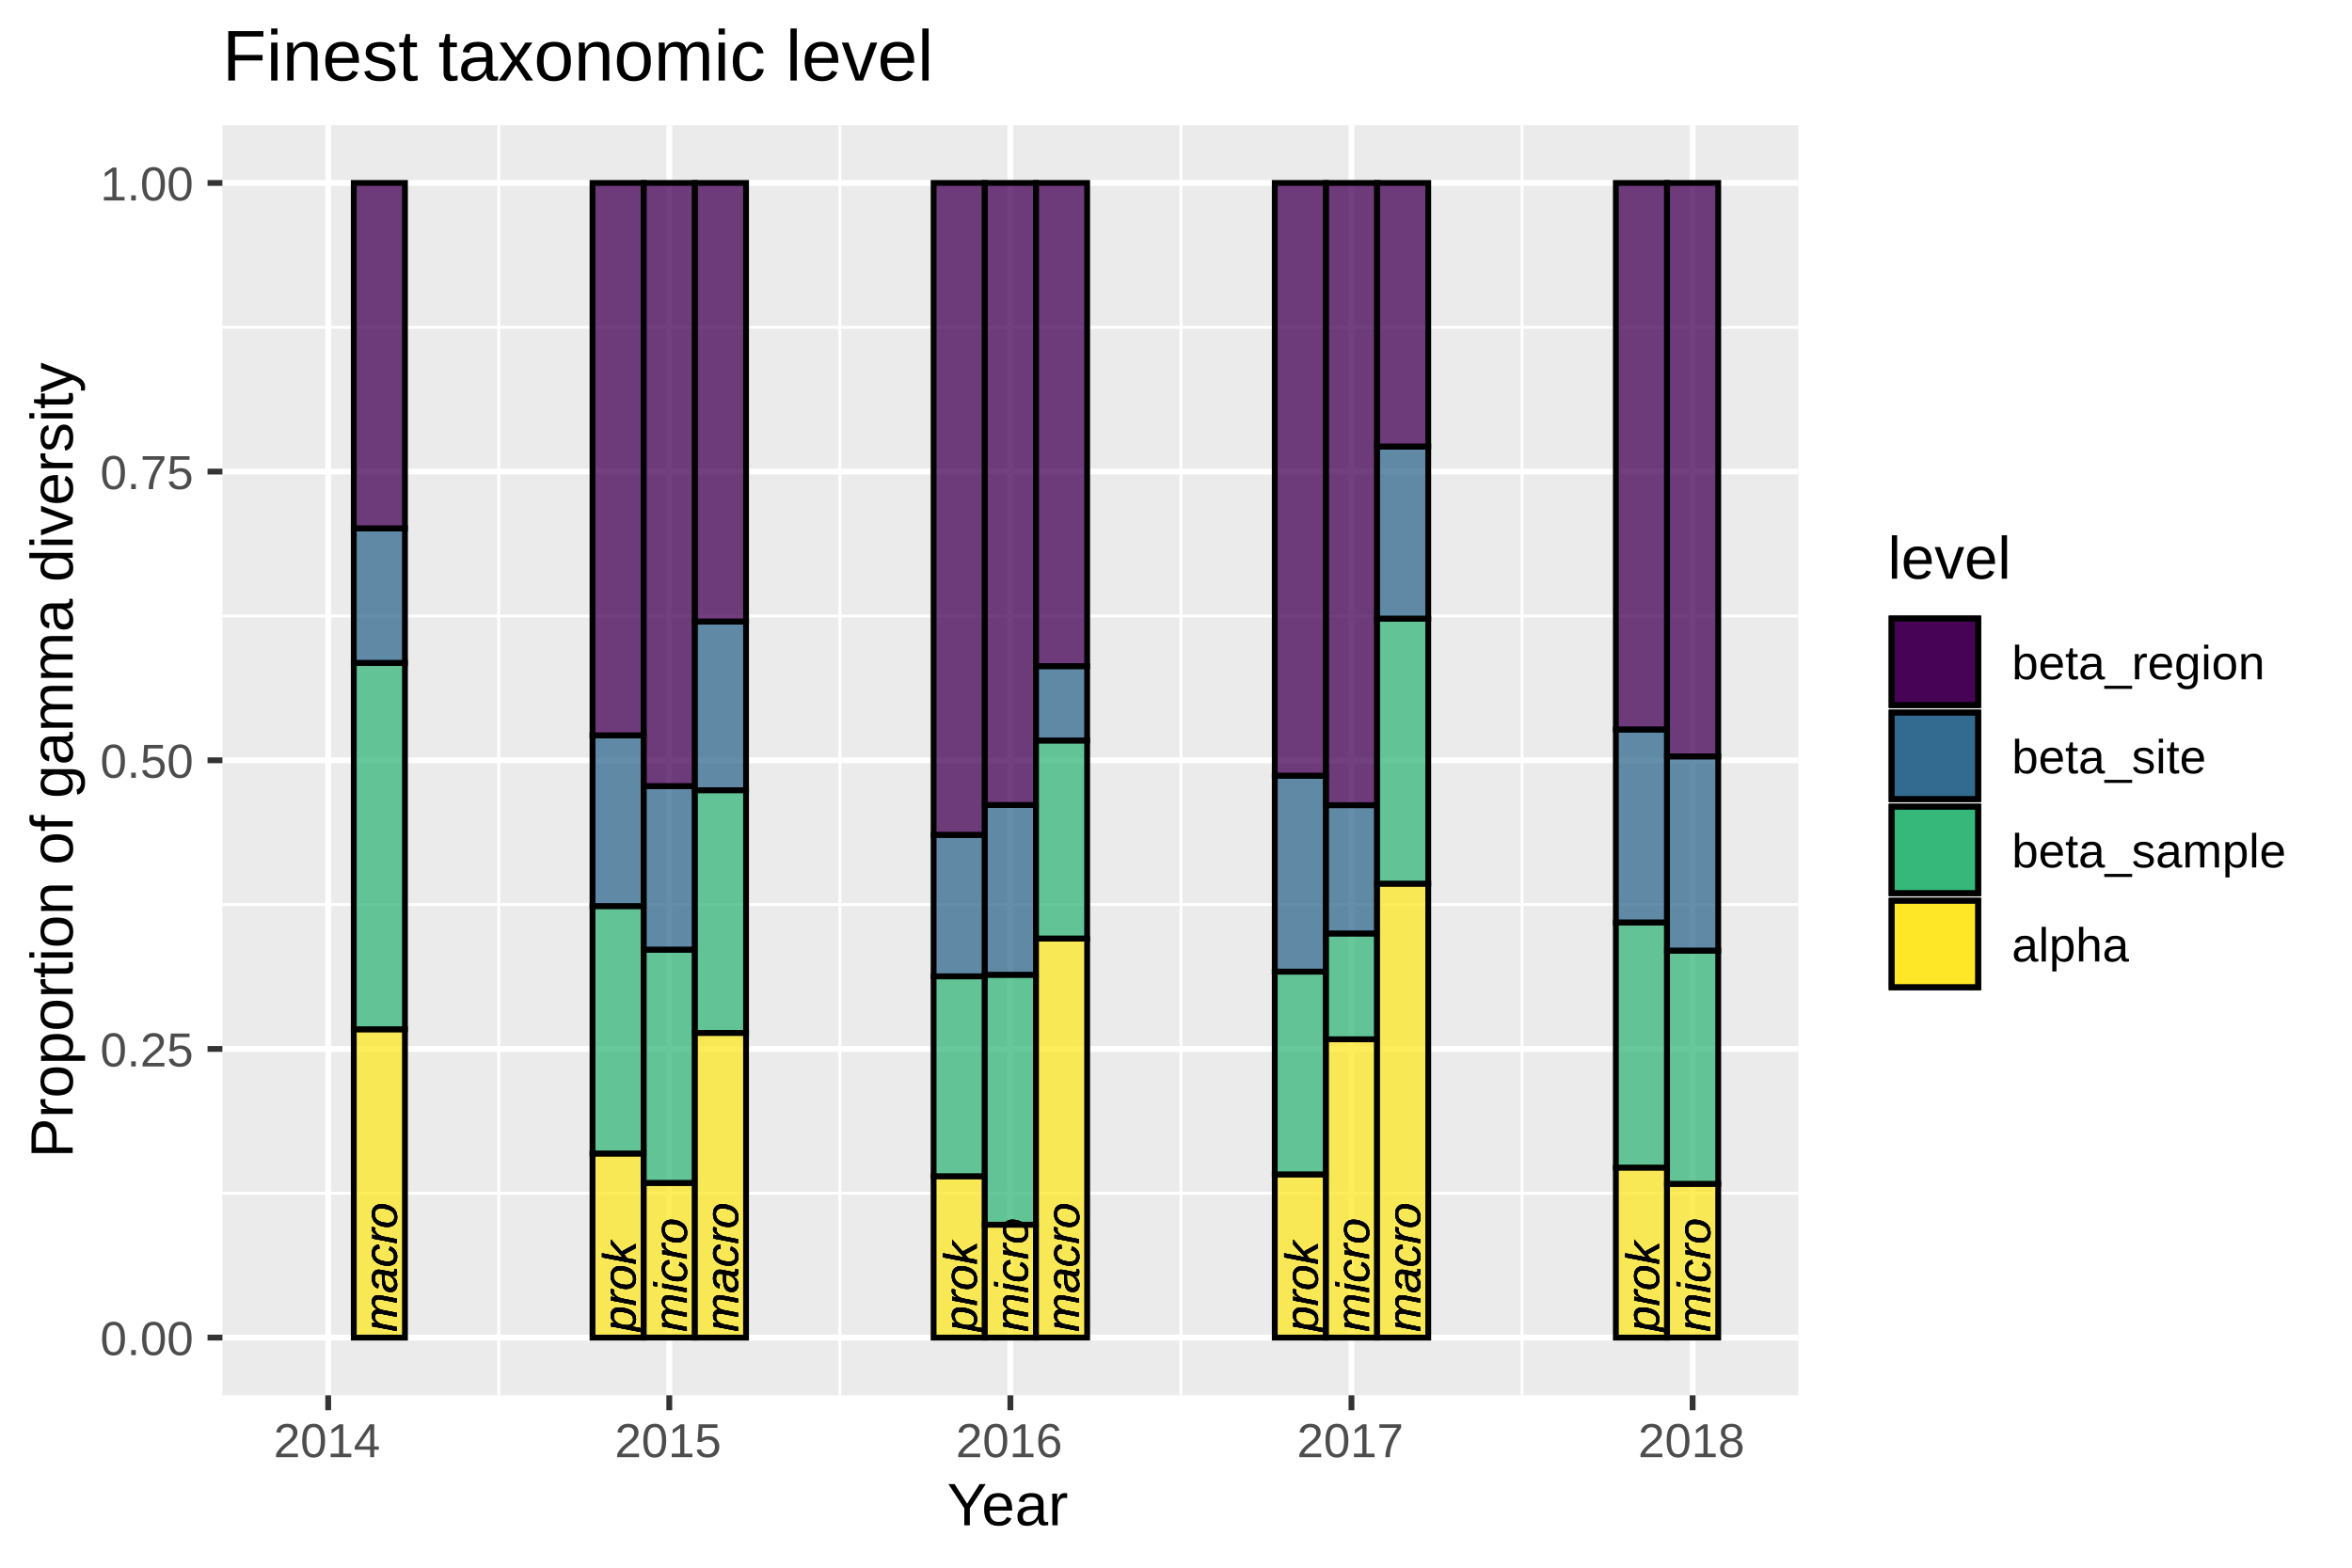
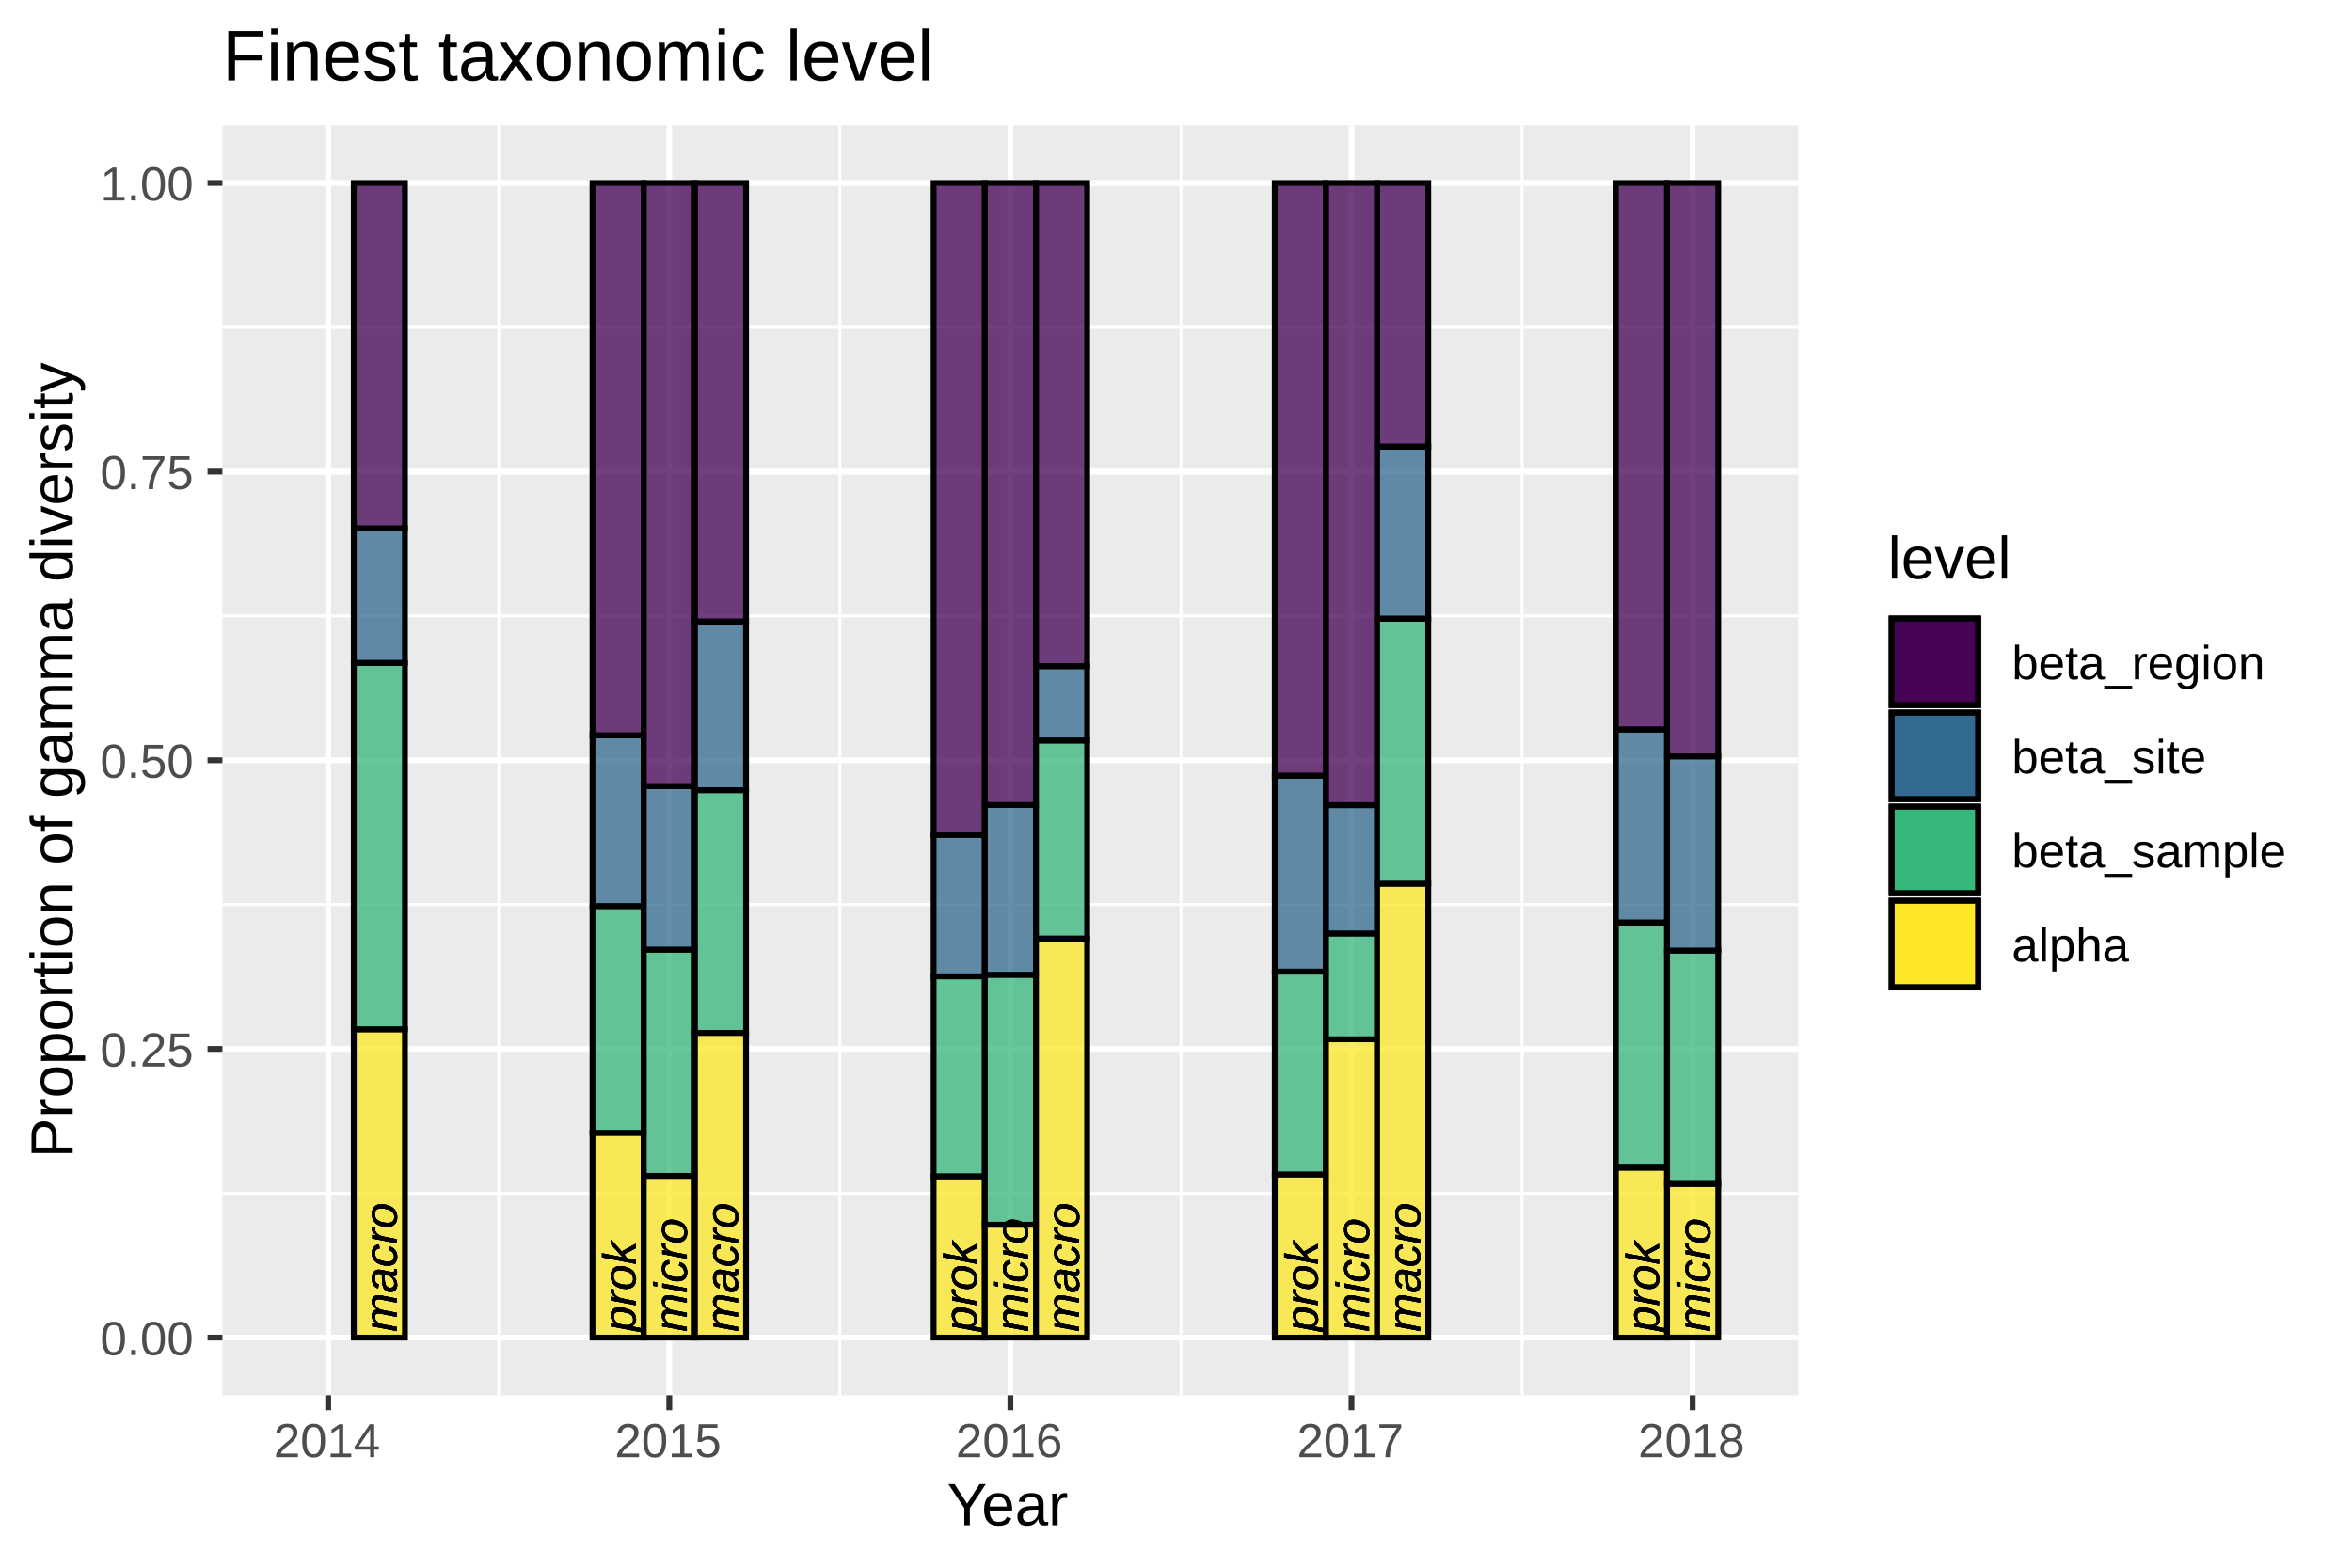
<svg xmlns="http://www.w3.org/2000/svg" viewBox="0 0 432.00 288.00">
  <defs>
    <style type="text/css">
    line, polyline, polygon, path, rect, circle {
      fill: none;
      stroke: #000000;
      stroke-linecap: round;
      stroke-linejoin: round;
      stroke-miterlimit: 10.00;
    }
  </style>
  </defs>
  <rect width="100%" height="100%" style="stroke: none; fill: #FFFFFF;" />
  <rect x="0.00" y="0.00" width="432.00" height="288.00" style="stroke-width: 1.07; stroke: #FFFFFF; fill: #FFFFFF;" />
  <defs>
    <clipPath id="cpNDAuODV8MzMwLjMxfDI1Ni4zM3wyMy4wMQ==">
      <rect x="40.85" y="23.01" width="289.45" height="233.33" />
    </clipPath>
  </defs>
  <rect x="40.85" y="23.01" width="289.45" height="233.33" style="stroke-width: 1.07; stroke: none; fill: #EBEBEB;" clip-path="url(#cpNDAuODV8MzMwLjMxfDI1Ni4zM3wyMy4wMQ==)" />
  <polyline points="40.85,219.21 330.31,219.21 " style="stroke-width: 0.53; stroke: #FFFFFF; stroke-linecap: butt;" clip-path="url(#cpNDAuODV8MzMwLjMxfDI1Ni4zM3wyMy4wMQ==)" />
  <polyline points="40.85,166.18 330.31,166.18 " style="stroke-width: 0.53; stroke: #FFFFFF; stroke-linecap: butt;" clip-path="url(#cpNDAuODV8MzMwLjMxfDI1Ni4zM3wyMy4wMQ==)" />
  <polyline points="40.85,113.16 330.31,113.16 " style="stroke-width: 0.53; stroke: #FFFFFF; stroke-linecap: butt;" clip-path="url(#cpNDAuODV8MzMwLjMxfDI1Ni4zM3wyMy4wMQ==)" />
  <polyline points="40.85,60.13 330.31,60.13 " style="stroke-width: 0.53; stroke: #FFFFFF; stroke-linecap: butt;" clip-path="url(#cpNDAuODV8MzMwLjMxfDI1Ni4zM3wyMy4wMQ==)" />
  <polyline points="91.60,256.33 91.60,23.01 " style="stroke-width: 0.53; stroke: #FFFFFF; stroke-linecap: butt;" clip-path="url(#cpNDAuODV8MzMwLjMxfDI1Ni4zM3wyMy4wMQ==)" />
  <polyline points="154.26,256.33 154.26,23.01 " style="stroke-width: 0.53; stroke: #FFFFFF; stroke-linecap: butt;" clip-path="url(#cpNDAuODV8MzMwLjMxfDI1Ni4zM3wyMy4wMQ==)" />
  <polyline points="216.91,256.33 216.91,23.01 " style="stroke-width: 0.53; stroke: #FFFFFF; stroke-linecap: butt;" clip-path="url(#cpNDAuODV8MzMwLjMxfDI1Ni4zM3wyMy4wMQ==)" />
  <polyline points="279.56,256.33 279.56,23.01 " style="stroke-width: 0.53; stroke: #FFFFFF; stroke-linecap: butt;" clip-path="url(#cpNDAuODV8MzMwLjMxfDI1Ni4zM3wyMy4wMQ==)" />
  <polyline points="40.85,245.73 330.31,245.73 " style="stroke-width: 1.07; stroke: #FFFFFF; stroke-linecap: butt;" clip-path="url(#cpNDAuODV8MzMwLjMxfDI1Ni4zM3wyMy4wMQ==)" />
  <polyline points="40.85,192.70 330.31,192.70 " style="stroke-width: 1.07; stroke: #FFFFFF; stroke-linecap: butt;" clip-path="url(#cpNDAuODV8MzMwLjMxfDI1Ni4zM3wyMy4wMQ==)" />
  <polyline points="40.85,139.67 330.31,139.67 " style="stroke-width: 1.07; stroke: #FFFFFF; stroke-linecap: butt;" clip-path="url(#cpNDAuODV8MzMwLjMxfDI1Ni4zM3wyMy4wMQ==)" />
  <polyline points="40.85,86.64 330.31,86.64 " style="stroke-width: 1.07; stroke: #FFFFFF; stroke-linecap: butt;" clip-path="url(#cpNDAuODV8MzMwLjMxfDI1Ni4zM3wyMy4wMQ==)" />
  <polyline points="40.85,33.61 330.31,33.61 " style="stroke-width: 1.07; stroke: #FFFFFF; stroke-linecap: butt;" clip-path="url(#cpNDAuODV8MzMwLjMxfDI1Ni4zM3wyMy4wMQ==)" />
  <polyline points="60.28,256.33 60.28,23.01 " style="stroke-width: 1.07; stroke: #FFFFFF; stroke-linecap: butt;" clip-path="url(#cpNDAuODV8MzMwLjMxfDI1Ni4zM3wyMy4wMQ==)" />
  <polyline points="122.93,256.33 122.93,23.01 " style="stroke-width: 1.07; stroke: #FFFFFF; stroke-linecap: butt;" clip-path="url(#cpNDAuODV8MzMwLjMxfDI1Ni4zM3wyMy4wMQ==)" />
  <polyline points="185.58,256.33 185.58,23.01 " style="stroke-width: 1.07; stroke: #FFFFFF; stroke-linecap: butt;" clip-path="url(#cpNDAuODV8MzMwLjMxfDI1Ni4zM3wyMy4wMQ==)" />
  <polyline points="248.23,256.33 248.23,23.01 " style="stroke-width: 1.07; stroke: #FFFFFF; stroke-linecap: butt;" clip-path="url(#cpNDAuODV8MzMwLjMxfDI1Ni4zM3wyMy4wMQ==)" />
  <polyline points="310.89,256.33 310.89,23.01 " style="stroke-width: 1.07; stroke: #FFFFFF; stroke-linecap: butt;" clip-path="url(#cpNDAuODV8MzMwLjMxfDI1Ni4zM3wyMy4wMQ==)" />
-   <rect x="108.83" y="211.92" width="9.40" height="33.81" style="stroke-width: 1.07; stroke-linecap: square; stroke-linejoin: miter; fill: #FDE725; fill-opacity: 0.75;" clip-path="url(#cpNDAuODV8MzMwLjMxfDI1Ni4zM3wyMy4wMQ==)" />
-   <rect x="108.83" y="166.45" width="9.40" height="45.46" style="stroke-width: 1.07; stroke-linecap: square; stroke-linejoin: miter; fill: #35B779; fill-opacity: 0.75;" clip-path="url(#cpNDAuODV8MzMwLjMxfDI1Ni4zM3wyMy4wMQ==)" />
+   <rect x="108.83" y="208.11" width="9.40" height="37.62" style="stroke-width: 1.07; stroke-linecap: square; stroke-linejoin: miter; fill: #FDE725; fill-opacity: 0.75;" clip-path="url(#cpNDAuODV8MzMwLjMxfDI1Ni4zM3wyMy4wMQ==)" />
+   <rect x="108.83" y="166.45" width="9.40" height="41.66" style="stroke-width: 1.07; stroke-linecap: square; stroke-linejoin: miter; fill: #35B779; fill-opacity: 0.75;" clip-path="url(#cpNDAuODV8MzMwLjMxfDI1Ni4zM3wyMy4wMQ==)" />
  <rect x="108.83" y="135.10" width="9.40" height="31.36" style="stroke-width: 1.07; stroke-linecap: square; stroke-linejoin: miter; fill: #31688E; fill-opacity: 0.75;" clip-path="url(#cpNDAuODV8MzMwLjMxfDI1Ni4zM3wyMy4wMQ==)" />
  <rect x="108.83" y="33.61" width="9.40" height="101.49" style="stroke-width: 1.07; stroke-linecap: square; stroke-linejoin: miter; fill: #440154; fill-opacity: 0.75;" clip-path="url(#cpNDAuODV8MzMwLjMxfDI1Ni4zM3wyMy4wMQ==)" />
  <rect x="171.48" y="216.09" width="9.40" height="29.64" style="stroke-width: 1.07; stroke-linecap: square; stroke-linejoin: miter; fill: #FDE725; fill-opacity: 0.75;" clip-path="url(#cpNDAuODV8MzMwLjMxfDI1Ni4zM3wyMy4wMQ==)" />
  <rect x="171.48" y="179.37" width="9.40" height="36.72" style="stroke-width: 1.07; stroke-linecap: square; stroke-linejoin: miter; fill: #35B779; fill-opacity: 0.75;" clip-path="url(#cpNDAuODV8MzMwLjMxfDI1Ni4zM3wyMy4wMQ==)" />
  <rect x="171.48" y="153.38" width="9.40" height="25.98" style="stroke-width: 1.07; stroke-linecap: square; stroke-linejoin: miter; fill: #31688E; fill-opacity: 0.75;" clip-path="url(#cpNDAuODV8MzMwLjMxfDI1Ni4zM3wyMy4wMQ==)" />
  <rect x="171.48" y="33.61" width="9.40" height="119.77" style="stroke-width: 1.07; stroke-linecap: square; stroke-linejoin: miter; fill: #440154; fill-opacity: 0.75;" clip-path="url(#cpNDAuODV8MzMwLjMxfDI1Ni4zM3wyMy4wMQ==)" />
  <rect x="234.14" y="215.75" width="9.40" height="29.98" style="stroke-width: 1.07; stroke-linecap: square; stroke-linejoin: miter; fill: #FDE725; fill-opacity: 0.75;" clip-path="url(#cpNDAuODV8MzMwLjMxfDI1Ni4zM3wyMy4wMQ==)" />
  <rect x="234.14" y="178.50" width="9.40" height="37.25" style="stroke-width: 1.07; stroke-linecap: square; stroke-linejoin: miter; fill: #35B779; fill-opacity: 0.75;" clip-path="url(#cpNDAuODV8MzMwLjMxfDI1Ni4zM3wyMy4wMQ==)" />
  <rect x="234.14" y="142.51" width="9.40" height="35.99" style="stroke-width: 1.07; stroke-linecap: square; stroke-linejoin: miter; fill: #31688E; fill-opacity: 0.75;" clip-path="url(#cpNDAuODV8MzMwLjMxfDI1Ni4zM3wyMy4wMQ==)" />
  <rect x="234.14" y="33.61" width="9.40" height="108.90" style="stroke-width: 1.07; stroke-linecap: square; stroke-linejoin: miter; fill: #440154; fill-opacity: 0.75;" clip-path="url(#cpNDAuODV8MzMwLjMxfDI1Ni4zM3wyMy4wMQ==)" />
  <rect x="296.79" y="214.50" width="9.40" height="31.23" style="stroke-width: 1.07; stroke-linecap: square; stroke-linejoin: miter; fill: #FDE725; fill-opacity: 0.75;" clip-path="url(#cpNDAuODV8MzMwLjMxfDI1Ni4zM3wyMy4wMQ==)" />
  <rect x="296.79" y="169.47" width="9.40" height="45.03" style="stroke-width: 1.07; stroke-linecap: square; stroke-linejoin: miter; fill: #35B779; fill-opacity: 0.75;" clip-path="url(#cpNDAuODV8MzMwLjMxfDI1Ni4zM3wyMy4wMQ==)" />
  <rect x="296.79" y="134.02" width="9.40" height="35.45" style="stroke-width: 1.07; stroke-linecap: square; stroke-linejoin: miter; fill: #31688E; fill-opacity: 0.75;" clip-path="url(#cpNDAuODV8MzMwLjMxfDI1Ni4zM3wyMy4wMQ==)" />
  <rect x="296.79" y="33.61" width="9.40" height="100.41" style="stroke-width: 1.07; stroke-linecap: square; stroke-linejoin: miter; fill: #440154; fill-opacity: 0.75;" clip-path="url(#cpNDAuODV8MzMwLjMxfDI1Ni4zM3wyMy4wMQ==)" />
  <g clip-path="url(#cpNDAuODV8MzMwLjMxfDI1Ni4zM3wyMy4wMQ==)">
    <text transform="translate(116.75,244.67) rotate(-90)" style="font-size: 8.54px; font-style: italic; font-family: Arial;" textLength="17.51px" lengthAdjust="spacingAndGlyphs">prok</text>
  </g>
  <g clip-path="url(#cpNDAuODV8MzMwLjMxfDI1Ni4zM3wyMy4wMQ==)">
    <text transform="translate(116.75,244.67) rotate(-90)" style="font-size: 8.54px; font-style: italic; font-family: Arial;" textLength="17.51px" lengthAdjust="spacingAndGlyphs">prok</text>
  </g>
  <g clip-path="url(#cpNDAuODV8MzMwLjMxfDI1Ni4zM3wyMy4wMQ==)">
    <text transform="translate(116.75,244.67) rotate(-90)" style="font-size: 8.54px; font-style: italic; font-family: Arial;" textLength="17.51px" lengthAdjust="spacingAndGlyphs">prok</text>
  </g>
  <g clip-path="url(#cpNDAuODV8MzMwLjMxfDI1Ni4zM3wyMy4wMQ==)">
    <text transform="translate(116.75,244.67) rotate(-90)" style="font-size: 8.54px; font-style: italic; font-family: Arial;" textLength="17.51px" lengthAdjust="spacingAndGlyphs">prok</text>
  </g>
  <g clip-path="url(#cpNDAuODV8MzMwLjMxfDI1Ni4zM3wyMy4wMQ==)">
    <text transform="translate(179.40,244.67) rotate(-90)" style="font-size: 8.54px; font-style: italic; font-family: Arial;" textLength="17.51px" lengthAdjust="spacingAndGlyphs">prok</text>
  </g>
  <g clip-path="url(#cpNDAuODV8MzMwLjMxfDI1Ni4zM3wyMy4wMQ==)">
    <text transform="translate(179.40,244.67) rotate(-90)" style="font-size: 8.54px; font-style: italic; font-family: Arial;" textLength="17.51px" lengthAdjust="spacingAndGlyphs">prok</text>
  </g>
  <g clip-path="url(#cpNDAuODV8MzMwLjMxfDI1Ni4zM3wyMy4wMQ==)">
    <text transform="translate(179.40,244.67) rotate(-90)" style="font-size: 8.54px; font-style: italic; font-family: Arial;" textLength="17.51px" lengthAdjust="spacingAndGlyphs">prok</text>
  </g>
  <g clip-path="url(#cpNDAuODV8MzMwLjMxfDI1Ni4zM3wyMy4wMQ==)">
    <text transform="translate(179.40,244.67) rotate(-90)" style="font-size: 8.54px; font-style: italic; font-family: Arial;" textLength="17.51px" lengthAdjust="spacingAndGlyphs">prok</text>
  </g>
  <g clip-path="url(#cpNDAuODV8MzMwLjMxfDI1Ni4zM3wyMy4wMQ==)">
    <text transform="translate(242.05,244.67) rotate(-90)" style="font-size: 8.54px; font-style: italic; font-family: Arial;" textLength="17.51px" lengthAdjust="spacingAndGlyphs">prok</text>
  </g>
  <g clip-path="url(#cpNDAuODV8MzMwLjMxfDI1Ni4zM3wyMy4wMQ==)">
    <text transform="translate(242.05,244.67) rotate(-90)" style="font-size: 8.54px; font-style: italic; font-family: Arial;" textLength="17.51px" lengthAdjust="spacingAndGlyphs">prok</text>
  </g>
  <g clip-path="url(#cpNDAuODV8MzMwLjMxfDI1Ni4zM3wyMy4wMQ==)">
    <text transform="translate(242.05,244.67) rotate(-90)" style="font-size: 8.54px; font-style: italic; font-family: Arial;" textLength="17.51px" lengthAdjust="spacingAndGlyphs">prok</text>
  </g>
  <g clip-path="url(#cpNDAuODV8MzMwLjMxfDI1Ni4zM3wyMy4wMQ==)">
    <text transform="translate(242.05,244.67) rotate(-90)" style="font-size: 8.54px; font-style: italic; font-family: Arial;" textLength="17.51px" lengthAdjust="spacingAndGlyphs">prok</text>
  </g>
  <g clip-path="url(#cpNDAuODV8MzMwLjMxfDI1Ni4zM3wyMy4wMQ==)">
    <text transform="translate(304.71,244.67) rotate(-90)" style="font-size: 8.54px; font-style: italic; font-family: Arial;" textLength="17.51px" lengthAdjust="spacingAndGlyphs">prok</text>
  </g>
  <g clip-path="url(#cpNDAuODV8MzMwLjMxfDI1Ni4zM3wyMy4wMQ==)">
    <text transform="translate(304.71,244.67) rotate(-90)" style="font-size: 8.54px; font-style: italic; font-family: Arial;" textLength="17.51px" lengthAdjust="spacingAndGlyphs">prok</text>
  </g>
  <g clip-path="url(#cpNDAuODV8MzMwLjMxfDI1Ni4zM3wyMy4wMQ==)">
    <text transform="translate(304.71,244.67) rotate(-90)" style="font-size: 8.54px; font-style: italic; font-family: Arial;" textLength="17.51px" lengthAdjust="spacingAndGlyphs">prok</text>
  </g>
  <g clip-path="url(#cpNDAuODV8MzMwLjMxfDI1Ni4zM3wyMy4wMQ==)">
    <text transform="translate(304.71,244.67) rotate(-90)" style="font-size: 8.54px; font-style: italic; font-family: Arial;" textLength="17.51px" lengthAdjust="spacingAndGlyphs">prok</text>
  </g>
-   <rect x="118.23" y="217.32" width="9.40" height="28.40" style="stroke-width: 1.07; stroke-linecap: square; stroke-linejoin: miter; fill: #FDE725; fill-opacity: 0.75;" clip-path="url(#cpNDAuODV8MzMwLjMxfDI1Ni4zM3wyMy4wMQ==)" />
-   <rect x="118.23" y="174.46" width="9.40" height="42.86" style="stroke-width: 1.07; stroke-linecap: square; stroke-linejoin: miter; fill: #35B779; fill-opacity: 0.75;" clip-path="url(#cpNDAuODV8MzMwLjMxfDI1Ni4zM3wyMy4wMQ==)" />
+   <rect x="118.23" y="216.01" width="9.40" height="29.72" style="stroke-width: 1.07; stroke-linecap: square; stroke-linejoin: miter; fill: #FDE725; fill-opacity: 0.75;" clip-path="url(#cpNDAuODV8MzMwLjMxfDI1Ni4zM3wyMy4wMQ==)" />
+   <rect x="118.23" y="174.46" width="9.40" height="41.55" style="stroke-width: 1.07; stroke-linecap: square; stroke-linejoin: miter; fill: #35B779; fill-opacity: 0.75;" clip-path="url(#cpNDAuODV8MzMwLjMxfDI1Ni4zM3wyMy4wMQ==)" />
  <rect x="118.23" y="144.43" width="9.40" height="30.03" style="stroke-width: 1.07; stroke-linecap: square; stroke-linejoin: miter; fill: #31688E; fill-opacity: 0.75;" clip-path="url(#cpNDAuODV8MzMwLjMxfDI1Ni4zM3wyMy4wMQ==)" />
  <rect x="118.23" y="33.61" width="9.40" height="110.82" style="stroke-width: 1.07; stroke-linecap: square; stroke-linejoin: miter; fill: #440154; fill-opacity: 0.75;" clip-path="url(#cpNDAuODV8MzMwLjMxfDI1Ni4zM3wyMy4wMQ==)" />
  <rect x="180.88" y="224.99" width="9.40" height="20.74" style="stroke-width: 1.07; stroke-linecap: square; stroke-linejoin: miter; fill: #FDE725; fill-opacity: 0.75;" clip-path="url(#cpNDAuODV8MzMwLjMxfDI1Ni4zM3wyMy4wMQ==)" />
  <rect x="180.88" y="179.08" width="9.40" height="45.91" style="stroke-width: 1.07; stroke-linecap: square; stroke-linejoin: miter; fill: #35B779; fill-opacity: 0.75;" clip-path="url(#cpNDAuODV8MzMwLjMxfDI1Ni4zM3wyMy4wMQ==)" />
  <rect x="180.88" y="147.90" width="9.40" height="31.18" style="stroke-width: 1.07; stroke-linecap: square; stroke-linejoin: miter; fill: #31688E; fill-opacity: 0.75;" clip-path="url(#cpNDAuODV8MzMwLjMxfDI1Ni4zM3wyMy4wMQ==)" />
  <rect x="180.88" y="33.61" width="9.40" height="114.29" style="stroke-width: 1.07; stroke-linecap: square; stroke-linejoin: miter; fill: #440154; fill-opacity: 0.75;" clip-path="url(#cpNDAuODV8MzMwLjMxfDI1Ni4zM3wyMy4wMQ==)" />
  <rect x="243.54" y="190.93" width="9.40" height="54.80" style="stroke-width: 1.07; stroke-linecap: square; stroke-linejoin: miter; fill: #FDE725; fill-opacity: 0.75;" clip-path="url(#cpNDAuODV8MzMwLjMxfDI1Ni4zM3wyMy4wMQ==)" />
  <rect x="243.54" y="171.49" width="9.40" height="19.44" style="stroke-width: 1.07; stroke-linecap: square; stroke-linejoin: miter; fill: #35B779; fill-opacity: 0.75;" clip-path="url(#cpNDAuODV8MzMwLjMxfDI1Ni4zM3wyMy4wMQ==)" />
  <rect x="243.54" y="147.92" width="9.40" height="23.57" style="stroke-width: 1.07; stroke-linecap: square; stroke-linejoin: miter; fill: #31688E; fill-opacity: 0.75;" clip-path="url(#cpNDAuODV8MzMwLjMxfDI1Ni4zM3wyMy4wMQ==)" />
  <rect x="243.54" y="33.61" width="9.40" height="114.31" style="stroke-width: 1.07; stroke-linecap: square; stroke-linejoin: miter; fill: #440154; fill-opacity: 0.75;" clip-path="url(#cpNDAuODV8MzMwLjMxfDI1Ni4zM3wyMy4wMQ==)" />
  <rect x="306.19" y="217.49" width="9.40" height="28.23" style="stroke-width: 1.07; stroke-linecap: square; stroke-linejoin: miter; fill: #FDE725; fill-opacity: 0.75;" clip-path="url(#cpNDAuODV8MzMwLjMxfDI1Ni4zM3wyMy4wMQ==)" />
  <rect x="306.19" y="174.64" width="9.40" height="42.85" style="stroke-width: 1.07; stroke-linecap: square; stroke-linejoin: miter; fill: #35B779; fill-opacity: 0.75;" clip-path="url(#cpNDAuODV8MzMwLjMxfDI1Ni4zM3wyMy4wMQ==)" />
  <rect x="306.19" y="138.96" width="9.40" height="35.68" style="stroke-width: 1.07; stroke-linecap: square; stroke-linejoin: miter; fill: #31688E; fill-opacity: 0.75;" clip-path="url(#cpNDAuODV8MzMwLjMxfDI1Ni4zM3wyMy4wMQ==)" />
  <rect x="306.19" y="33.61" width="9.40" height="105.35" style="stroke-width: 1.07; stroke-linecap: square; stroke-linejoin: miter; fill: #440154; fill-opacity: 0.75;" clip-path="url(#cpNDAuODV8MzMwLjMxfDI1Ni4zM3wyMy4wMQ==)" />
  <g clip-path="url(#cpNDAuODV8MzMwLjMxfDI1Ni4zM3wyMy4wMQ==)">
    <text transform="translate(126.15,244.67) rotate(-90)" style="font-size: 8.54px; font-style: italic; font-family: Arial;" textLength="22.00px" lengthAdjust="spacingAndGlyphs">micro</text>
  </g>
  <g clip-path="url(#cpNDAuODV8MzMwLjMxfDI1Ni4zM3wyMy4wMQ==)">
    <text transform="translate(126.15,244.67) rotate(-90)" style="font-size: 8.54px; font-style: italic; font-family: Arial;" textLength="22.00px" lengthAdjust="spacingAndGlyphs">micro</text>
  </g>
  <g clip-path="url(#cpNDAuODV8MzMwLjMxfDI1Ni4zM3wyMy4wMQ==)">
    <text transform="translate(126.15,244.67) rotate(-90)" style="font-size: 8.54px; font-style: italic; font-family: Arial;" textLength="22.00px" lengthAdjust="spacingAndGlyphs">micro</text>
  </g>
  <g clip-path="url(#cpNDAuODV8MzMwLjMxfDI1Ni4zM3wyMy4wMQ==)">
    <text transform="translate(126.15,244.67) rotate(-90)" style="font-size: 8.54px; font-style: italic; font-family: Arial;" textLength="22.00px" lengthAdjust="spacingAndGlyphs">micro</text>
  </g>
  <g clip-path="url(#cpNDAuODV8MzMwLjMxfDI1Ni4zM3wyMy4wMQ==)">
    <text transform="translate(188.80,244.67) rotate(-90)" style="font-size: 8.54px; font-style: italic; font-family: Arial;" textLength="22.00px" lengthAdjust="spacingAndGlyphs">micro</text>
  </g>
  <g clip-path="url(#cpNDAuODV8MzMwLjMxfDI1Ni4zM3wyMy4wMQ==)">
    <text transform="translate(188.80,244.67) rotate(-90)" style="font-size: 8.54px; font-style: italic; font-family: Arial;" textLength="22.00px" lengthAdjust="spacingAndGlyphs">micro</text>
  </g>
  <g clip-path="url(#cpNDAuODV8MzMwLjMxfDI1Ni4zM3wyMy4wMQ==)">
    <text transform="translate(188.80,244.67) rotate(-90)" style="font-size: 8.54px; font-style: italic; font-family: Arial;" textLength="22.00px" lengthAdjust="spacingAndGlyphs">micro</text>
  </g>
  <g clip-path="url(#cpNDAuODV8MzMwLjMxfDI1Ni4zM3wyMy4wMQ==)">
    <text transform="translate(188.80,244.67) rotate(-90)" style="font-size: 8.54px; font-style: italic; font-family: Arial;" textLength="22.00px" lengthAdjust="spacingAndGlyphs">micro</text>
  </g>
  <g clip-path="url(#cpNDAuODV8MzMwLjMxfDI1Ni4zM3wyMy4wMQ==)">
    <text transform="translate(251.45,244.67) rotate(-90)" style="font-size: 8.54px; font-style: italic; font-family: Arial;" textLength="22.00px" lengthAdjust="spacingAndGlyphs">micro</text>
  </g>
  <g clip-path="url(#cpNDAuODV8MzMwLjMxfDI1Ni4zM3wyMy4wMQ==)">
    <text transform="translate(251.45,244.67) rotate(-90)" style="font-size: 8.54px; font-style: italic; font-family: Arial;" textLength="22.00px" lengthAdjust="spacingAndGlyphs">micro</text>
  </g>
  <g clip-path="url(#cpNDAuODV8MzMwLjMxfDI1Ni4zM3wyMy4wMQ==)">
    <text transform="translate(251.45,244.67) rotate(-90)" style="font-size: 8.54px; font-style: italic; font-family: Arial;" textLength="22.00px" lengthAdjust="spacingAndGlyphs">micro</text>
  </g>
  <g clip-path="url(#cpNDAuODV8MzMwLjMxfDI1Ni4zM3wyMy4wMQ==)">
    <text transform="translate(251.45,244.67) rotate(-90)" style="font-size: 8.54px; font-style: italic; font-family: Arial;" textLength="22.00px" lengthAdjust="spacingAndGlyphs">micro</text>
  </g>
  <g clip-path="url(#cpNDAuODV8MzMwLjMxfDI1Ni4zM3wyMy4wMQ==)">
    <text transform="translate(314.11,244.67) rotate(-90)" style="font-size: 8.54px; font-style: italic; font-family: Arial;" textLength="22.00px" lengthAdjust="spacingAndGlyphs">micro</text>
  </g>
  <g clip-path="url(#cpNDAuODV8MzMwLjMxfDI1Ni4zM3wyMy4wMQ==)">
    <text transform="translate(314.11,244.67) rotate(-90)" style="font-size: 8.54px; font-style: italic; font-family: Arial;" textLength="22.00px" lengthAdjust="spacingAndGlyphs">micro</text>
  </g>
  <g clip-path="url(#cpNDAuODV8MzMwLjMxfDI1Ni4zM3wyMy4wMQ==)">
    <text transform="translate(314.11,244.67) rotate(-90)" style="font-size: 8.54px; font-style: italic; font-family: Arial;" textLength="22.00px" lengthAdjust="spacingAndGlyphs">micro</text>
  </g>
  <g clip-path="url(#cpNDAuODV8MzMwLjMxfDI1Ni4zM3wyMy4wMQ==)">
    <text transform="translate(314.11,244.67) rotate(-90)" style="font-size: 8.54px; font-style: italic; font-family: Arial;" textLength="22.00px" lengthAdjust="spacingAndGlyphs">micro</text>
  </g>
  <rect x="64.98" y="189.10" width="9.40" height="56.63" style="stroke-width: 1.07; stroke-linecap: square; stroke-linejoin: miter; fill: #FDE725; fill-opacity: 0.75;" clip-path="url(#cpNDAuODV8MzMwLjMxfDI1Ni4zM3wyMy4wMQ==)" />
  <rect x="64.98" y="121.78" width="9.40" height="67.31" style="stroke-width: 1.07; stroke-linecap: square; stroke-linejoin: miter; fill: #35B779; fill-opacity: 0.75;" clip-path="url(#cpNDAuODV8MzMwLjMxfDI1Ni4zM3wyMy4wMQ==)" />
  <rect x="64.98" y="97.08" width="9.40" height="24.71" style="stroke-width: 1.07; stroke-linecap: square; stroke-linejoin: miter; fill: #31688E; fill-opacity: 0.75;" clip-path="url(#cpNDAuODV8MzMwLjMxfDI1Ni4zM3wyMy4wMQ==)" />
  <rect x="64.98" y="33.61" width="9.40" height="63.46" style="stroke-width: 1.07; stroke-linecap: square; stroke-linejoin: miter; fill: #440154; fill-opacity: 0.75;" clip-path="url(#cpNDAuODV8MzMwLjMxfDI1Ni4zM3wyMy4wMQ==)" />
  <rect x="127.63" y="189.75" width="9.40" height="55.98" style="stroke-width: 1.07; stroke-linecap: square; stroke-linejoin: miter; fill: #FDE725; fill-opacity: 0.75;" clip-path="url(#cpNDAuODV8MzMwLjMxfDI1Ni4zM3wyMy4wMQ==)" />
  <rect x="127.63" y="145.17" width="9.40" height="44.58" style="stroke-width: 1.07; stroke-linecap: square; stroke-linejoin: miter; fill: #35B779; fill-opacity: 0.75;" clip-path="url(#cpNDAuODV8MzMwLjMxfDI1Ni4zM3wyMy4wMQ==)" />
  <rect x="127.63" y="114.19" width="9.40" height="30.98" style="stroke-width: 1.07; stroke-linecap: square; stroke-linejoin: miter; fill: #31688E; fill-opacity: 0.75;" clip-path="url(#cpNDAuODV8MzMwLjMxfDI1Ni4zM3wyMy4wMQ==)" />
  <rect x="127.63" y="33.61" width="9.40" height="80.58" style="stroke-width: 1.07; stroke-linecap: square; stroke-linejoin: miter; fill: #440154; fill-opacity: 0.75;" clip-path="url(#cpNDAuODV8MzMwLjMxfDI1Ni4zM3wyMy4wMQ==)" />
  <rect x="190.28" y="172.42" width="9.40" height="73.30" style="stroke-width: 1.07; stroke-linecap: square; stroke-linejoin: miter; fill: #FDE725; fill-opacity: 0.75;" clip-path="url(#cpNDAuODV8MzMwLjMxfDI1Ni4zM3wyMy4wMQ==)" />
  <rect x="190.28" y="136.04" width="9.40" height="36.38" style="stroke-width: 1.07; stroke-linecap: square; stroke-linejoin: miter; fill: #35B779; fill-opacity: 0.75;" clip-path="url(#cpNDAuODV8MzMwLjMxfDI1Ni4zM3wyMy4wMQ==)" />
  <rect x="190.28" y="122.38" width="9.40" height="13.66" style="stroke-width: 1.07; stroke-linecap: square; stroke-linejoin: miter; fill: #31688E; fill-opacity: 0.75;" clip-path="url(#cpNDAuODV8MzMwLjMxfDI1Ni4zM3wyMy4wMQ==)" />
  <rect x="190.28" y="33.61" width="9.40" height="88.77" style="stroke-width: 1.07; stroke-linecap: square; stroke-linejoin: miter; fill: #440154; fill-opacity: 0.75;" clip-path="url(#cpNDAuODV8MzMwLjMxfDI1Ni4zM3wyMy4wMQ==)" />
  <rect x="252.93" y="162.34" width="9.40" height="83.39" style="stroke-width: 1.07; stroke-linecap: square; stroke-linejoin: miter; fill: #FDE725; fill-opacity: 0.75;" clip-path="url(#cpNDAuODV8MzMwLjMxfDI1Ni4zM3wyMy4wMQ==)" />
  <rect x="252.93" y="113.65" width="9.40" height="48.69" style="stroke-width: 1.07; stroke-linecap: square; stroke-linejoin: miter; fill: #35B779; fill-opacity: 0.75;" clip-path="url(#cpNDAuODV8MzMwLjMxfDI1Ni4zM3wyMy4wMQ==)" />
  <rect x="252.93" y="82.04" width="9.40" height="31.61" style="stroke-width: 1.07; stroke-linecap: square; stroke-linejoin: miter; fill: #31688E; fill-opacity: 0.75;" clip-path="url(#cpNDAuODV8MzMwLjMxfDI1Ni4zM3wyMy4wMQ==)" />
  <rect x="252.93" y="33.61" width="9.40" height="48.43" style="stroke-width: 1.07; stroke-linecap: square; stroke-linejoin: miter; fill: #440154; fill-opacity: 0.75;" clip-path="url(#cpNDAuODV8MzMwLjMxfDI1Ni4zM3wyMy4wMQ==)" />
  <g clip-path="url(#cpNDAuODV8MzMwLjMxfDI1Ni4zM3wyMy4wMQ==)">
    <text transform="translate(72.89,244.67) rotate(-90)" style="font-size: 8.54px; font-style: italic; font-family: Arial;" textLength="25.00px" lengthAdjust="spacingAndGlyphs">macro</text>
  </g>
  <g clip-path="url(#cpNDAuODV8MzMwLjMxfDI1Ni4zM3wyMy4wMQ==)">
    <text transform="translate(72.89,244.67) rotate(-90)" style="font-size: 8.54px; font-style: italic; font-family: Arial;" textLength="25.00px" lengthAdjust="spacingAndGlyphs">macro</text>
  </g>
  <g clip-path="url(#cpNDAuODV8MzMwLjMxfDI1Ni4zM3wyMy4wMQ==)">
    <text transform="translate(72.89,244.67) rotate(-90)" style="font-size: 8.54px; font-style: italic; font-family: Arial;" textLength="25.00px" lengthAdjust="spacingAndGlyphs">macro</text>
  </g>
  <g clip-path="url(#cpNDAuODV8MzMwLjMxfDI1Ni4zM3wyMy4wMQ==)">
    <text transform="translate(72.89,244.67) rotate(-90)" style="font-size: 8.54px; font-style: italic; font-family: Arial;" textLength="25.00px" lengthAdjust="spacingAndGlyphs">macro</text>
  </g>
  <g clip-path="url(#cpNDAuODV8MzMwLjMxfDI1Ni4zM3wyMy4wMQ==)">
    <text transform="translate(135.55,244.67) rotate(-90)" style="font-size: 8.54px; font-style: italic; font-family: Arial;" textLength="25.00px" lengthAdjust="spacingAndGlyphs">macro</text>
  </g>
  <g clip-path="url(#cpNDAuODV8MzMwLjMxfDI1Ni4zM3wyMy4wMQ==)">
    <text transform="translate(135.55,244.67) rotate(-90)" style="font-size: 8.54px; font-style: italic; font-family: Arial;" textLength="25.00px" lengthAdjust="spacingAndGlyphs">macro</text>
  </g>
  <g clip-path="url(#cpNDAuODV8MzMwLjMxfDI1Ni4zM3wyMy4wMQ==)">
    <text transform="translate(135.55,244.67) rotate(-90)" style="font-size: 8.54px; font-style: italic; font-family: Arial;" textLength="25.00px" lengthAdjust="spacingAndGlyphs">macro</text>
  </g>
  <g clip-path="url(#cpNDAuODV8MzMwLjMxfDI1Ni4zM3wyMy4wMQ==)">
    <text transform="translate(135.55,244.67) rotate(-90)" style="font-size: 8.54px; font-style: italic; font-family: Arial;" textLength="25.00px" lengthAdjust="spacingAndGlyphs">macro</text>
  </g>
  <g clip-path="url(#cpNDAuODV8MzMwLjMxfDI1Ni4zM3wyMy4wMQ==)">
    <text transform="translate(198.20,244.67) rotate(-90)" style="font-size: 8.54px; font-style: italic; font-family: Arial;" textLength="25.00px" lengthAdjust="spacingAndGlyphs">macro</text>
  </g>
  <g clip-path="url(#cpNDAuODV8MzMwLjMxfDI1Ni4zM3wyMy4wMQ==)">
    <text transform="translate(198.20,244.67) rotate(-90)" style="font-size: 8.54px; font-style: italic; font-family: Arial;" textLength="25.00px" lengthAdjust="spacingAndGlyphs">macro</text>
  </g>
  <g clip-path="url(#cpNDAuODV8MzMwLjMxfDI1Ni4zM3wyMy4wMQ==)">
    <text transform="translate(198.20,244.67) rotate(-90)" style="font-size: 8.54px; font-style: italic; font-family: Arial;" textLength="25.00px" lengthAdjust="spacingAndGlyphs">macro</text>
  </g>
  <g clip-path="url(#cpNDAuODV8MzMwLjMxfDI1Ni4zM3wyMy4wMQ==)">
    <text transform="translate(198.20,244.67) rotate(-90)" style="font-size: 8.54px; font-style: italic; font-family: Arial;" textLength="25.00px" lengthAdjust="spacingAndGlyphs">macro</text>
  </g>
  <g clip-path="url(#cpNDAuODV8MzMwLjMxfDI1Ni4zM3wyMy4wMQ==)">
    <text transform="translate(260.85,244.67) rotate(-90)" style="font-size: 8.54px; font-style: italic; font-family: Arial;" textLength="25.00px" lengthAdjust="spacingAndGlyphs">macro</text>
  </g>
  <g clip-path="url(#cpNDAuODV8MzMwLjMxfDI1Ni4zM3wyMy4wMQ==)">
    <text transform="translate(260.85,244.67) rotate(-90)" style="font-size: 8.54px; font-style: italic; font-family: Arial;" textLength="25.00px" lengthAdjust="spacingAndGlyphs">macro</text>
  </g>
  <g clip-path="url(#cpNDAuODV8MzMwLjMxfDI1Ni4zM3wyMy4wMQ==)">
    <text transform="translate(260.85,244.67) rotate(-90)" style="font-size: 8.54px; font-style: italic; font-family: Arial;" textLength="25.00px" lengthAdjust="spacingAndGlyphs">macro</text>
  </g>
  <g clip-path="url(#cpNDAuODV8MzMwLjMxfDI1Ni4zM3wyMy4wMQ==)">
    <text transform="translate(260.85,244.67) rotate(-90)" style="font-size: 8.54px; font-style: italic; font-family: Arial;" textLength="25.00px" lengthAdjust="spacingAndGlyphs">macro</text>
  </g>
  <defs>
    <clipPath id="cpMC4wMHw0MzIuMDB8Mjg4LjAwfDAuMDA=">
      <rect x="0.00" y="0.00" width="432.00" height="288.00" />
    </clipPath>
  </defs>
  <g clip-path="url(#cpMC4wMHw0MzIuMDB8Mjg4LjAwfDAuMDA=)">
    <text x="18.41" y="248.95" style="font-size: 8.80px; fill: #4D4D4D; font-family: Arial;" textLength="17.52px" lengthAdjust="spacingAndGlyphs">0.00</text>
  </g>
  <g clip-path="url(#cpMC4wMHw0MzIuMDB8Mjg4LjAwfDAuMDA=)">
    <text x="18.41" y="195.92" style="font-size: 8.80px; fill: #4D4D4D; font-family: Arial;" textLength="17.52px" lengthAdjust="spacingAndGlyphs">0.25</text>
  </g>
  <g clip-path="url(#cpMC4wMHw0MzIuMDB8Mjg4LjAwfDAuMDA=)">
    <text x="18.41" y="142.89" style="font-size: 8.80px; fill: #4D4D4D; font-family: Arial;" textLength="17.52px" lengthAdjust="spacingAndGlyphs">0.50</text>
  </g>
  <g clip-path="url(#cpMC4wMHw0MzIuMDB8Mjg4LjAwfDAuMDA=)">
    <text x="18.41" y="89.86" style="font-size: 8.80px; fill: #4D4D4D; font-family: Arial;" textLength="17.52px" lengthAdjust="spacingAndGlyphs">0.75</text>
  </g>
  <g clip-path="url(#cpMC4wMHw0MzIuMDB8Mjg4LjAwfDAuMDA=)">
    <text x="18.41" y="36.83" style="font-size: 8.80px; fill: #4D4D4D; font-family: Arial;" textLength="17.52px" lengthAdjust="spacingAndGlyphs">1.00</text>
  </g>
  <polyline points="38.12,245.73 40.85,245.73 " style="stroke-width: 1.07; stroke: #333333; stroke-linecap: butt;" clip-path="url(#cpMC4wMHw0MzIuMDB8Mjg4LjAwfDAuMDA=)" />
  <polyline points="38.12,192.70 40.85,192.70 " style="stroke-width: 1.07; stroke: #333333; stroke-linecap: butt;" clip-path="url(#cpMC4wMHw0MzIuMDB8Mjg4LjAwfDAuMDA=)" />
  <polyline points="38.12,139.67 40.85,139.67 " style="stroke-width: 1.07; stroke: #333333; stroke-linecap: butt;" clip-path="url(#cpMC4wMHw0MzIuMDB8Mjg4LjAwfDAuMDA=)" />
  <polyline points="38.12,86.64 40.85,86.64 " style="stroke-width: 1.07; stroke: #333333; stroke-linecap: butt;" clip-path="url(#cpMC4wMHw0MzIuMDB8Mjg4LjAwfDAuMDA=)" />
  <polyline points="38.12,33.61 40.85,33.61 " style="stroke-width: 1.07; stroke: #333333; stroke-linecap: butt;" clip-path="url(#cpMC4wMHw0MzIuMDB8Mjg4LjAwfDAuMDA=)" />
  <polyline points="60.28,259.07 60.28,256.33 " style="stroke-width: 1.07; stroke: #333333; stroke-linecap: butt;" clip-path="url(#cpMC4wMHw0MzIuMDB8Mjg4LjAwfDAuMDA=)" />
  <polyline points="122.93,259.07 122.93,256.33 " style="stroke-width: 1.07; stroke: #333333; stroke-linecap: butt;" clip-path="url(#cpMC4wMHw0MzIuMDB8Mjg4LjAwfDAuMDA=)" />
  <polyline points="185.58,259.07 185.58,256.33 " style="stroke-width: 1.07; stroke: #333333; stroke-linecap: butt;" clip-path="url(#cpMC4wMHw0MzIuMDB8Mjg4LjAwfDAuMDA=)" />
  <polyline points="248.23,259.07 248.23,256.33 " style="stroke-width: 1.07; stroke: #333333; stroke-linecap: butt;" clip-path="url(#cpMC4wMHw0MzIuMDB8Mjg4LjAwfDAuMDA=)" />
  <polyline points="310.89,259.07 310.89,256.33 " style="stroke-width: 1.07; stroke: #333333; stroke-linecap: butt;" clip-path="url(#cpMC4wMHw0MzIuMDB8Mjg4LjAwfDAuMDA=)" />
  <g clip-path="url(#cpMC4wMHw0MzIuMDB8Mjg4LjAwfDAuMDA=)">
    <text x="50.27" y="267.70" style="font-size: 8.80px; fill: #4D4D4D; font-family: Arial;" textLength="20.02px" lengthAdjust="spacingAndGlyphs">2014</text>
  </g>
  <g clip-path="url(#cpMC4wMHw0MzIuMDB8Mjg4LjAwfDAuMDA=)">
    <text x="112.92" y="267.70" style="font-size: 8.80px; fill: #4D4D4D; font-family: Arial;" textLength="20.02px" lengthAdjust="spacingAndGlyphs">2015</text>
  </g>
  <g clip-path="url(#cpMC4wMHw0MzIuMDB8Mjg4LjAwfDAuMDA=)">
    <text x="175.57" y="267.70" style="font-size: 8.80px; fill: #4D4D4D; font-family: Arial;" textLength="20.02px" lengthAdjust="spacingAndGlyphs">2016</text>
  </g>
  <g clip-path="url(#cpMC4wMHw0MzIuMDB8Mjg4LjAwfDAuMDA=)">
    <text x="238.22" y="267.70" style="font-size: 8.80px; fill: #4D4D4D; font-family: Arial;" textLength="20.02px" lengthAdjust="spacingAndGlyphs">2017</text>
  </g>
  <g clip-path="url(#cpMC4wMHw0MzIuMDB8Mjg4LjAwfDAuMDA=)">
    <text x="300.88" y="267.70" style="font-size: 8.80px; fill: #4D4D4D; font-family: Arial;" textLength="20.02px" lengthAdjust="spacingAndGlyphs">2018</text>
  </g>
  <g clip-path="url(#cpMC4wMHw0MzIuMDB8Mjg4LjAwfDAuMDA=)">
    <text x="173.96" y="280.21" style="font-size: 11.00px; font-family: Arial;" textLength="23.24px" lengthAdjust="spacingAndGlyphs">Year</text>
  </g>
  <g clip-path="url(#cpMC4wMHw0MzIuMDB8Mjg4LjAwfDAuMDA=)">
    <text transform="translate(13.35,212.73) rotate(-90)" style="font-size: 11.00px; font-family: Arial;" textLength="146.12px" lengthAdjust="spacingAndGlyphs">Proportion of gamma diversity</text>
  </g>
  <rect x="341.27" y="91.80" width="85.25" height="95.75" style="stroke-width: 1.07; stroke: none; fill: #FFFFFF;" clip-path="url(#cpMC4wMHw0MzIuMDB8Mjg4LjAwfDAuMDA=)" />
  <g clip-path="url(#cpMC4wMHw0MzIuMDB8Mjg4LjAwfDAuMDA=)">
    <text x="346.75" y="106.31" style="font-size: 11.00px; font-family: Arial;" textLength="22.62px" lengthAdjust="spacingAndGlyphs">level</text>
  </g>
  <rect x="346.75" y="112.94" width="17.28" height="17.28" style="stroke-width: 1.07; stroke: none; fill: #F2F2F2;" clip-path="url(#cpMC4wMHw0MzIuMDB8Mjg4LjAwfDAuMDA=)" />
  <rect x="347.46" y="113.65" width="15.86" height="15.86" style="stroke-width: 1.07; stroke-linecap: square; stroke-linejoin: miter; fill: #440154; fill-opacity: 0.75;" clip-path="url(#cpMC4wMHw0MzIuMDB8Mjg4LjAwfDAuMDA=)" />
  <rect x="347.46" y="113.65" width="15.86" height="15.86" style="stroke-width: 1.07; stroke-linecap: square; stroke-linejoin: miter; fill: #440154; fill-opacity: 0.75;" clip-path="url(#cpMC4wMHw0MzIuMDB8Mjg4LjAwfDAuMDA=)" />
  <rect x="347.46" y="113.65" width="15.86" height="15.86" style="stroke-width: 1.07; stroke-linecap: square; stroke-linejoin: miter; fill: #440154; fill-opacity: 0.75;" clip-path="url(#cpMC4wMHw0MzIuMDB8Mjg4LjAwfDAuMDA=)" />
  <rect x="346.75" y="130.22" width="17.28" height="17.28" style="stroke-width: 1.07; stroke: none; fill: #F2F2F2;" clip-path="url(#cpMC4wMHw0MzIuMDB8Mjg4LjAwfDAuMDA=)" />
  <rect x="347.46" y="130.93" width="15.86" height="15.86" style="stroke-width: 1.07; stroke-linecap: square; stroke-linejoin: miter; fill: #31688E; fill-opacity: 0.75;" clip-path="url(#cpMC4wMHw0MzIuMDB8Mjg4LjAwfDAuMDA=)" />
  <rect x="347.46" y="130.93" width="15.86" height="15.86" style="stroke-width: 1.07; stroke-linecap: square; stroke-linejoin: miter; fill: #31688E; fill-opacity: 0.75;" clip-path="url(#cpMC4wMHw0MzIuMDB8Mjg4LjAwfDAuMDA=)" />
  <rect x="347.46" y="130.93" width="15.86" height="15.86" style="stroke-width: 1.07; stroke-linecap: square; stroke-linejoin: miter; fill: #31688E; fill-opacity: 0.75;" clip-path="url(#cpMC4wMHw0MzIuMDB8Mjg4LjAwfDAuMDA=)" />
  <rect x="346.75" y="147.50" width="17.28" height="17.28" style="stroke-width: 1.07; stroke: none; fill: #F2F2F2;" clip-path="url(#cpMC4wMHw0MzIuMDB8Mjg4LjAwfDAuMDA=)" />
  <rect x="347.46" y="148.21" width="15.86" height="15.86" style="stroke-width: 1.07; stroke-linecap: square; stroke-linejoin: miter; fill: #35B779; fill-opacity: 0.75;" clip-path="url(#cpMC4wMHw0MzIuMDB8Mjg4LjAwfDAuMDA=)" />
  <rect x="347.46" y="148.21" width="15.86" height="15.86" style="stroke-width: 1.07; stroke-linecap: square; stroke-linejoin: miter; fill: #35B779; fill-opacity: 0.75;" clip-path="url(#cpMC4wMHw0MzIuMDB8Mjg4LjAwfDAuMDA=)" />
  <rect x="347.46" y="148.21" width="15.86" height="15.86" style="stroke-width: 1.07; stroke-linecap: square; stroke-linejoin: miter; fill: #35B779; fill-opacity: 0.75;" clip-path="url(#cpMC4wMHw0MzIuMDB8Mjg4LjAwfDAuMDA=)" />
  <rect x="346.75" y="164.78" width="17.28" height="17.28" style="stroke-width: 1.07; stroke: none; fill: #F2F2F2;" clip-path="url(#cpMC4wMHw0MzIuMDB8Mjg4LjAwfDAuMDA=)" />
  <rect x="347.46" y="165.49" width="15.86" height="15.86" style="stroke-width: 1.07; stroke-linecap: square; stroke-linejoin: miter; fill: #FDE725; fill-opacity: 0.75;" clip-path="url(#cpMC4wMHw0MzIuMDB8Mjg4LjAwfDAuMDA=)" />
  <rect x="347.46" y="165.49" width="15.86" height="15.86" style="stroke-width: 1.07; stroke-linecap: square; stroke-linejoin: miter; fill: #FDE725; fill-opacity: 0.75;" clip-path="url(#cpMC4wMHw0MzIuMDB8Mjg4LjAwfDAuMDA=)" />
  <rect x="347.46" y="165.49" width="15.86" height="15.86" style="stroke-width: 1.07; stroke-linecap: square; stroke-linejoin: miter; fill: #FDE725; fill-opacity: 0.75;" clip-path="url(#cpMC4wMHw0MzIuMDB8Mjg4LjAwfDAuMDA=)" />
  <g clip-path="url(#cpMC4wMHw0MzIuMDB8Mjg4LjAwfDAuMDA=)">
    <text x="369.51" y="124.80" style="font-size: 8.80px; font-family: Arial;" textLength="47.54px" lengthAdjust="spacingAndGlyphs">beta_region</text>
  </g>
  <g clip-path="url(#cpMC4wMHw0MzIuMDB8Mjg4LjAwfDAuMDA=)">
    <text x="369.51" y="142.08" style="font-size: 8.80px; font-family: Arial;" textLength="36.53px" lengthAdjust="spacingAndGlyphs">beta_site</text>
  </g>
  <g clip-path="url(#cpMC4wMHw0MzIuMDB8Mjg4LjAwfDAuMDA=)">
    <text x="369.51" y="159.36" style="font-size: 8.80px; font-family: Arial;" textLength="51.53px" lengthAdjust="spacingAndGlyphs">beta_sample</text>
  </g>
  <g clip-path="url(#cpMC4wMHw0MzIuMDB8Mjg4LjAwfDAuMDA=)">
    <text x="369.51" y="176.64" style="font-size: 8.80px; font-family: Arial;" textLength="22.02px" lengthAdjust="spacingAndGlyphs">alpha</text>
  </g>
  <g clip-path="url(#cpMC4wMHw0MzIuMDB8Mjg4LjAwfDAuMDA=)">
    <text x="40.85" y="14.79" style="font-size: 13.20px; font-family: Arial;" textLength="128.61px" lengthAdjust="spacingAndGlyphs">Finest taxonomic level</text>
  </g>
</svg>
